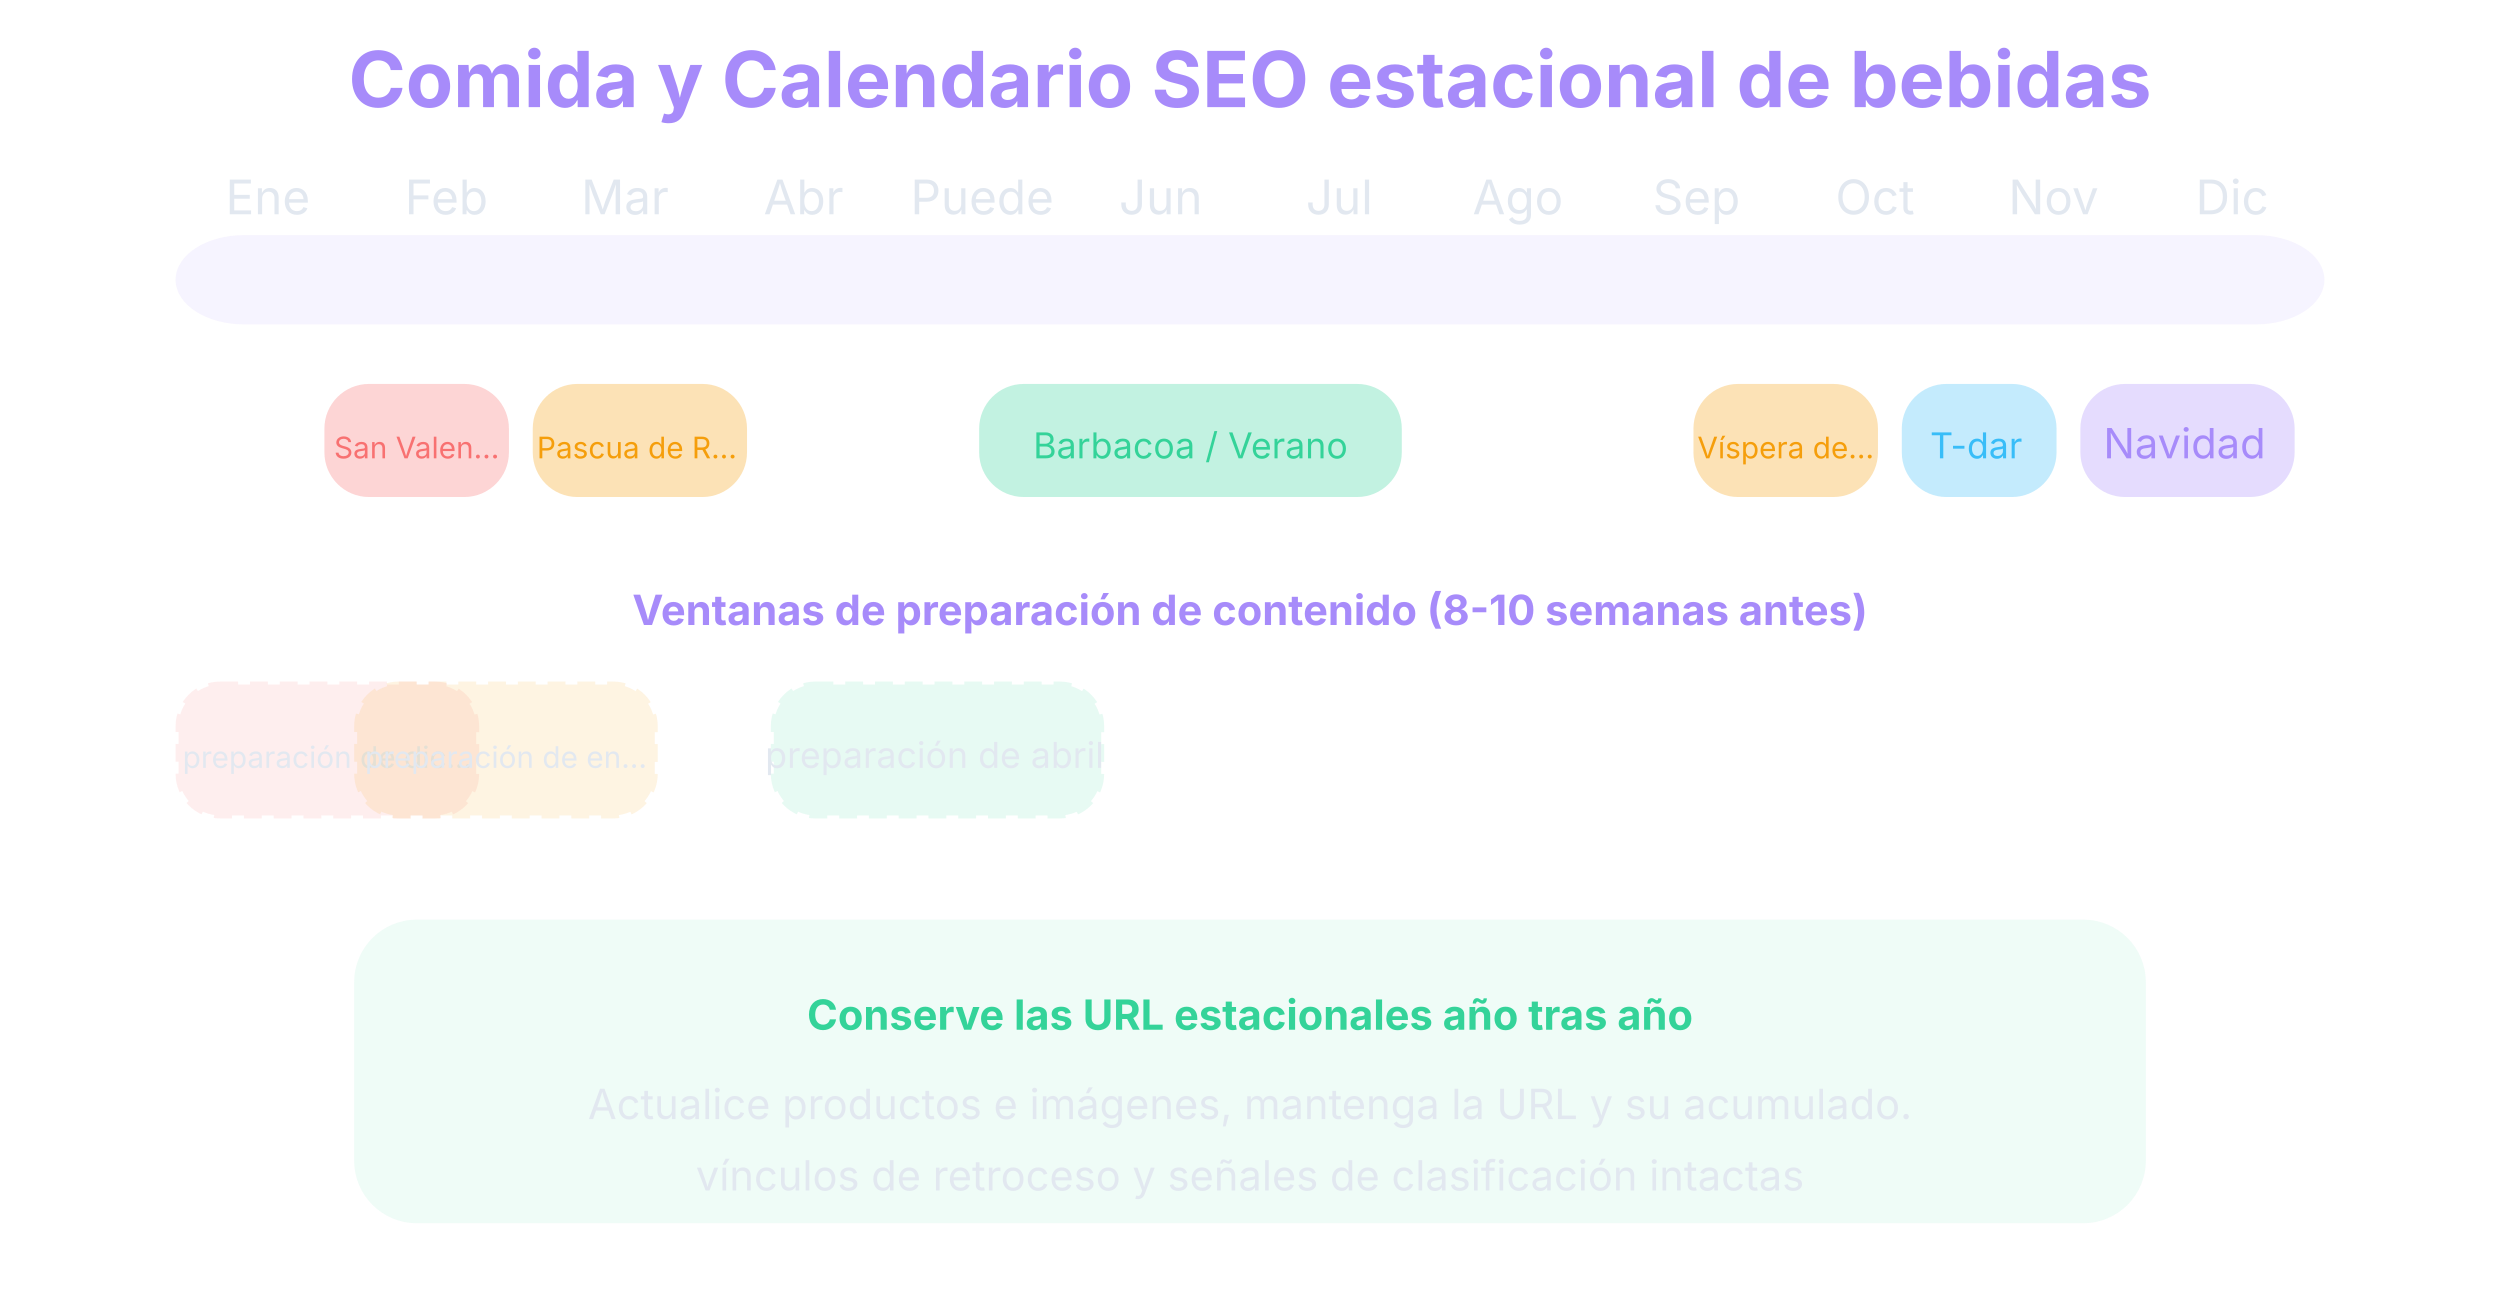
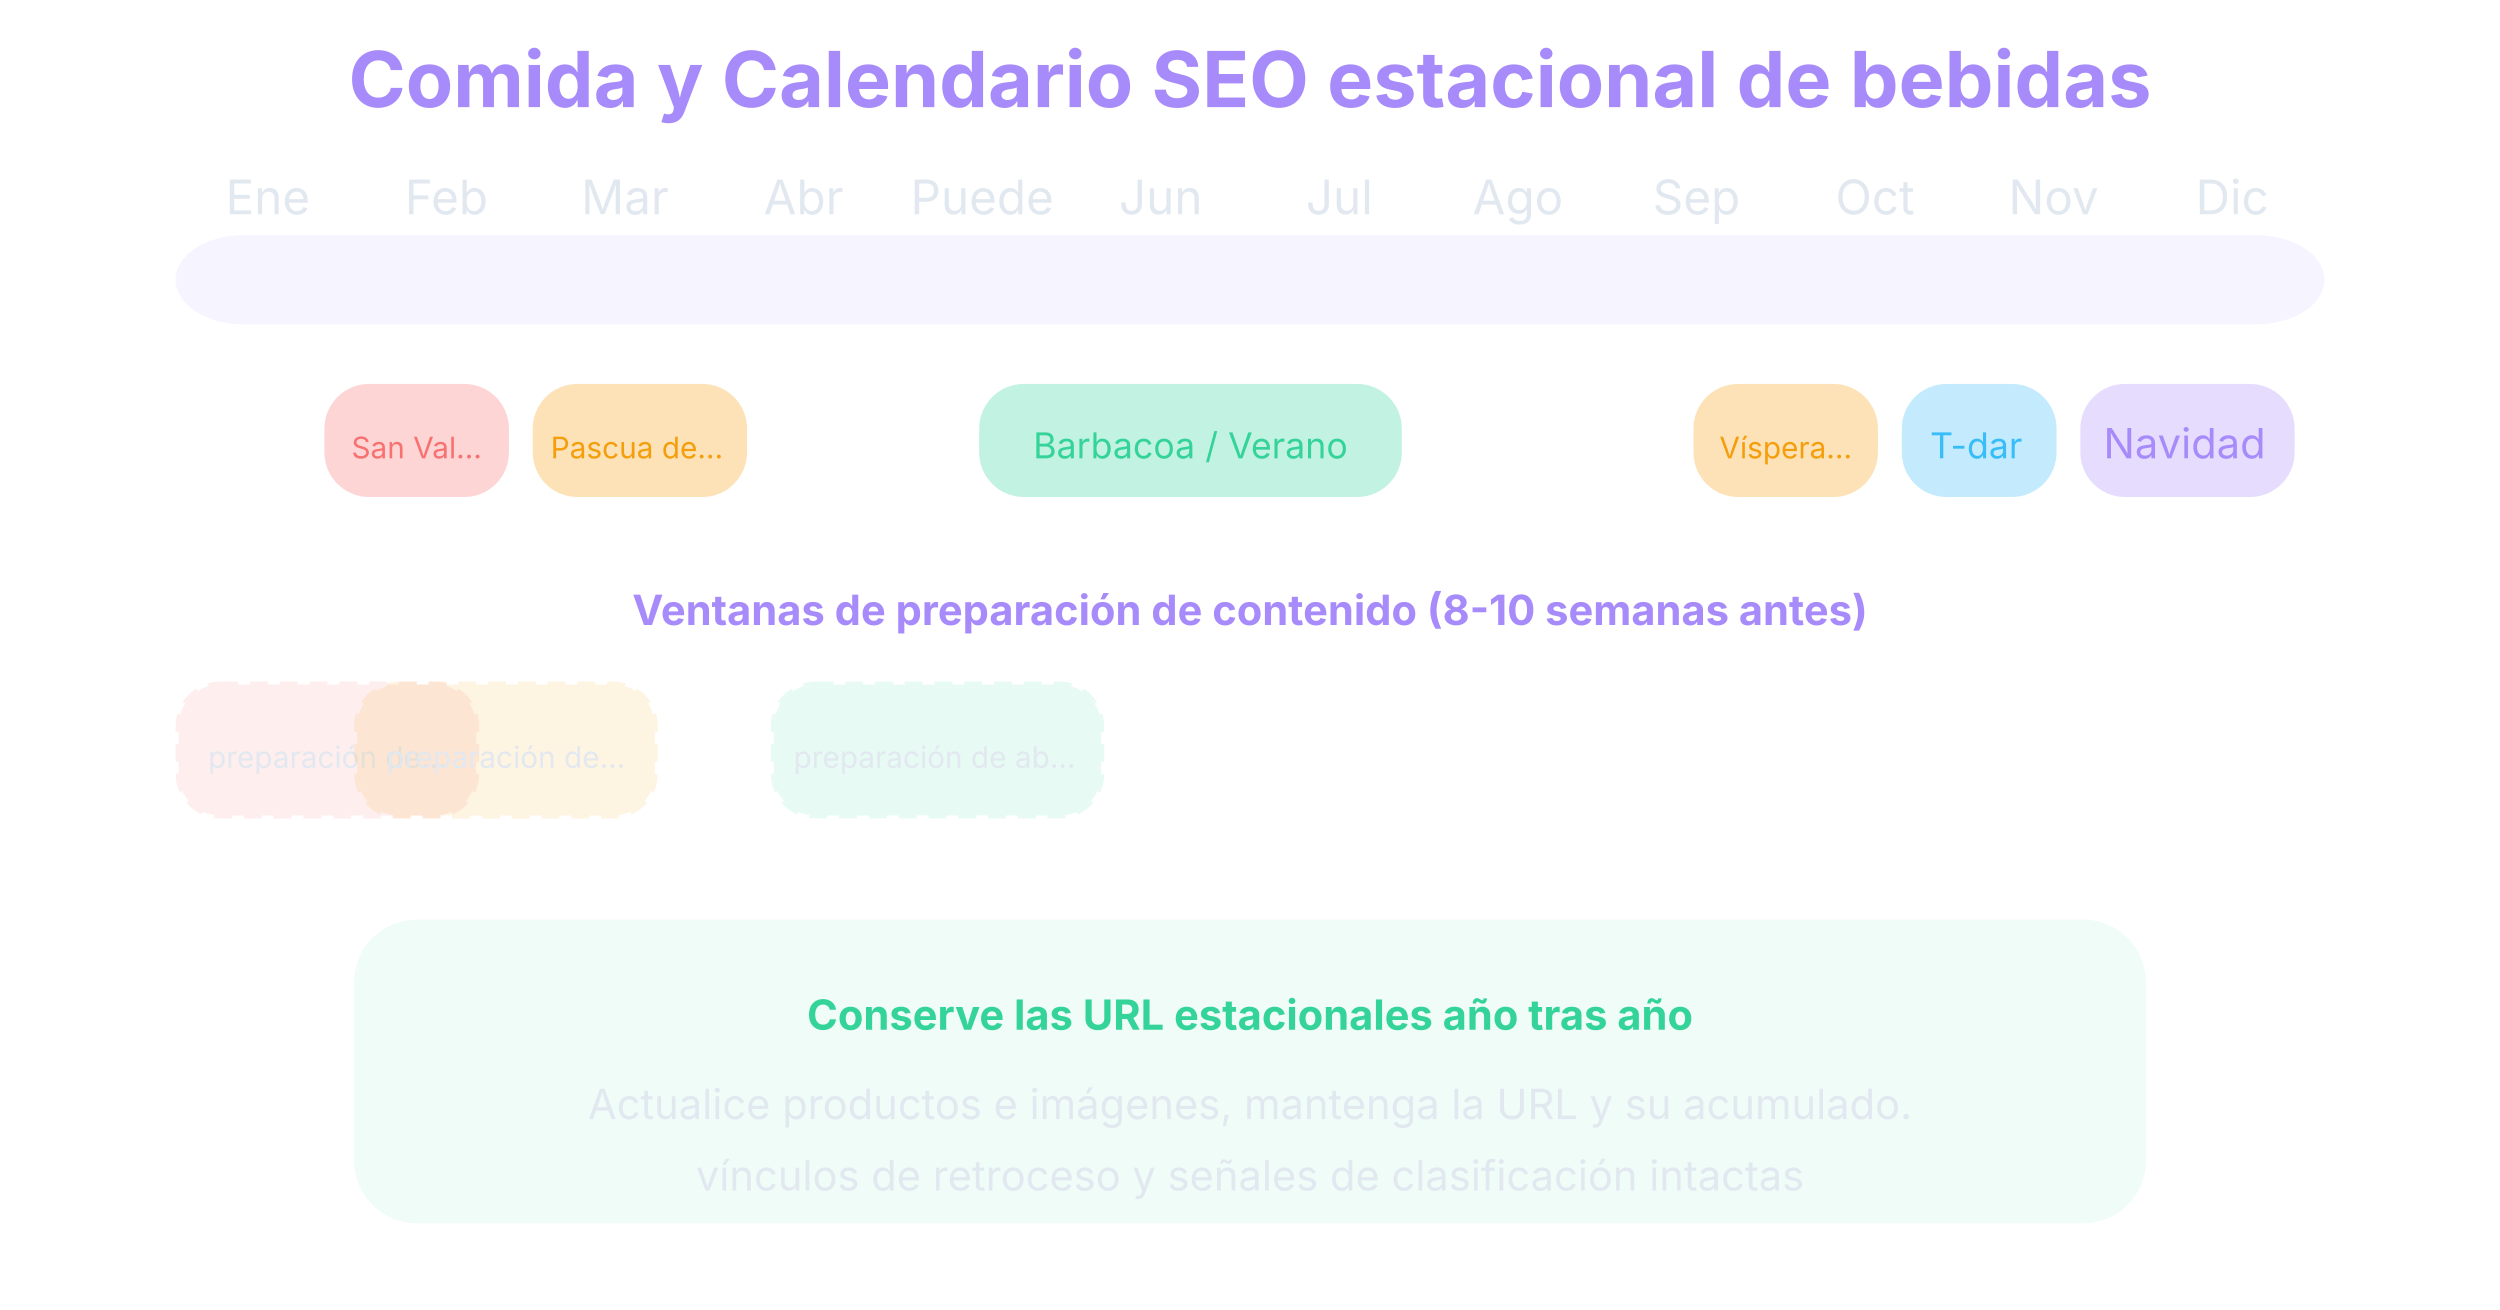
<svg xmlns="http://www.w3.org/2000/svg" viewBox="0 0 420 220" fill="none">
  <text x="210" y="18" text-anchor="middle" font-family="Inter, -apple-system, BlinkMacSystemFont, 'Segoe UI', Roboto, sans-serif" font-size="13" font-weight="bold" fill="#a78bfa">Comida y Calendario SEO estacional de bebidas</text>
  <rect x="30" y="40" width="360" height="14" rx="11" fill="#a78bfa" opacity="0.1" stroke="#a78bfa" stroke-width="1" />
  <text x="45" y="36" text-anchor="middle" font-family="Inter, -apple-system, BlinkMacSystemFont, 'Segoe UI', Roboto, sans-serif" font-size="8" fill="#e2e8f0">Ene</text>
  <text x="75" y="36" text-anchor="middle" font-family="Inter, -apple-system, BlinkMacSystemFont, 'Segoe UI', Roboto, sans-serif" font-size="8" fill="#e2e8f0">Feb</text>
  <text x="105" y="36" text-anchor="middle" font-family="Inter, -apple-system, BlinkMacSystemFont, 'Segoe UI', Roboto, sans-serif" font-size="8" fill="#e2e8f0">Mar</text>
  <text x="135" y="36" text-anchor="middle" font-family="Inter, -apple-system, BlinkMacSystemFont, 'Segoe UI', Roboto, sans-serif" font-size="8" fill="#e2e8f0">Abr</text>
  <text x="165" y="36" text-anchor="middle" font-family="Inter, -apple-system, BlinkMacSystemFont, 'Segoe UI', Roboto, sans-serif" font-size="8" fill="#e2e8f0">Puede</text>
  <text x="195" y="36" text-anchor="middle" font-family="Inter, -apple-system, BlinkMacSystemFont, 'Segoe UI', Roboto, sans-serif" font-size="8" fill="#e2e8f0">Jun</text>
  <text x="225" y="36" text-anchor="middle" font-family="Inter, -apple-system, BlinkMacSystemFont, 'Segoe UI', Roboto, sans-serif" font-size="8" fill="#e2e8f0">Jul</text>
  <text x="255" y="36" text-anchor="middle" font-family="Inter, -apple-system, BlinkMacSystemFont, 'Segoe UI', Roboto, sans-serif" font-size="8" fill="#e2e8f0">Ago</text>
  <text x="285" y="36" text-anchor="middle" font-family="Inter, -apple-system, BlinkMacSystemFont, 'Segoe UI', Roboto, sans-serif" font-size="8" fill="#e2e8f0">Sep</text>
  <text x="315" y="36" text-anchor="middle" font-family="Inter, -apple-system, BlinkMacSystemFont, 'Segoe UI', Roboto, sans-serif" font-size="8" fill="#e2e8f0">Oct</text>
  <text x="345" y="36" text-anchor="middle" font-family="Inter, -apple-system, BlinkMacSystemFont, 'Segoe UI', Roboto, sans-serif" font-size="8" fill="#e2e8f0">Nov</text>
  <text x="375" y="36" text-anchor="middle" font-family="Inter, -apple-system, BlinkMacSystemFont, 'Segoe UI', Roboto, sans-serif" font-size="8" fill="#e2e8f0">Dic</text>
  <rect x="55" y="65" width="30" height="18" rx="7" fill="#f87171" opacity="0.3" stroke="#f87171" stroke-width="1" />
-   <text x="70" y="77" text-anchor="middle" font-family="Inter, -apple-system, BlinkMacSystemFont, 'Segoe UI', Roboto, sans-serif" font-size="5" fill="#f87171">San Valen…</text>
+   <text x="70" y="77" text-anchor="middle" font-family="Inter, -apple-system, BlinkMacSystemFont, 'Segoe UI', Roboto, sans-serif" font-size="5" fill="#f87171">San Val…</text>
  <rect x="90" y="65" width="35" height="18" rx="7" fill="#f59e0b" opacity="0.3" stroke="#f59e0b" stroke-width="1" />
-   <text x="107" y="77" text-anchor="middle" font-family="Inter, -apple-system, BlinkMacSystemFont, 'Segoe UI', Roboto, sans-serif" font-size="5" fill="#f59e0b">Pascua de R…</text>
+   <text x="107" y="77" text-anchor="middle" font-family="Inter, -apple-system, BlinkMacSystemFont, 'Segoe UI', Roboto, sans-serif" font-size="5" fill="#f59e0b">Pascua de…</text>
  <rect x="165" y="65" width="70" height="18" rx="7" fill="#34d399" opacity="0.3" stroke="#34d399" stroke-width="1" />
  <text x="200" y="77" text-anchor="middle" font-family="Inter, -apple-system, BlinkMacSystemFont, 'Segoe UI', Roboto, sans-serif" font-size="6" fill="#34d399">Barbacoa / Verano</text>
  <rect x="285" y="65" width="30" height="18" rx="7" fill="#f59e0b" opacity="0.3" stroke="#f59e0b" stroke-width="1" />
-   <text x="300" y="77" text-anchor="middle" font-family="Inter, -apple-system, BlinkMacSystemFont, 'Segoe UI', Roboto, sans-serif" font-size="5" fill="#f59e0b">Víspera de…</text>
+   <text x="300" y="77" text-anchor="middle" font-family="Inter, -apple-system, BlinkMacSystemFont, 'Segoe UI', Roboto, sans-serif" font-size="5" fill="#f59e0b">Víspera…</text>
  <rect x="320" y="65" width="25" height="18" rx="7" fill="#38bdf8" opacity="0.3" stroke="#38bdf8" stroke-width="1" />
  <text x="332" y="77" text-anchor="middle" font-family="Inter, -apple-system, BlinkMacSystemFont, 'Segoe UI', Roboto, sans-serif" font-size="6" fill="#38bdf8">T-dar</text>
  <rect x="350" y="65" width="35" height="18" rx="7" fill="#a78bfa" opacity="0.3" stroke="#a78bfa" stroke-width="1" />
  <text x="367" y="77" text-anchor="middle" font-family="Inter, -apple-system, BlinkMacSystemFont, 'Segoe UI', Roboto, sans-serif" font-size="7" fill="#a78bfa">Navidad</text>
  <text x="210" y="105" text-anchor="middle" font-family="Inter, -apple-system, BlinkMacSystemFont, 'Segoe UI', Roboto, sans-serif" font-size="7" fill="#a78bfa" font-weight="bold">Ventanas de preparación de contenido (8-10 semanas antes)</text>
  <rect x="30" y="115" width="50" height="22" rx="7" fill="#f87171" opacity="0.12" stroke="#f87171" stroke-width="1" stroke-dasharray="3,2" />
-   <text x="55" y="129" text-anchor="middle" font-family="Inter, -apple-system, BlinkMacSystemFont, 'Segoe UI', Roboto, sans-serif" font-size="5" fill="#e2e8f0">preparación de dic…</text>
+   <text x="55" y="129" text-anchor="middle" font-family="Inter, -apple-system, BlinkMacSystemFont, 'Segoe UI', Roboto, sans-serif" font-size="5" fill="#e2e8f0">preparación de…</text>
  <rect x="60" y="115" width="50" height="22" rx="7" fill="#f59e0b" opacity="0.12" stroke="#f59e0b" stroke-width="1" stroke-dasharray="3,2" />
-   <text x="85" y="129" text-anchor="middle" font-family="Inter, -apple-system, BlinkMacSystemFont, 'Segoe UI', Roboto, sans-serif" font-size="5" fill="#e2e8f0">preparación de en…</text>
+   <text x="85" y="129" text-anchor="middle" font-family="Inter, -apple-system, BlinkMacSystemFont, 'Segoe UI', Roboto, sans-serif" font-size="5" fill="#e2e8f0">preparación de…</text>
  <rect x="130" y="115" width="55" height="22" rx="7" fill="#34d399" opacity="0.12" stroke="#34d399" stroke-width="1" stroke-dasharray="3,2" />
-   <text x="157" y="129" text-anchor="middle" font-family="Inter, -apple-system, BlinkMacSystemFont, 'Segoe UI', Roboto, sans-serif" font-size="6" fill="#e2e8f0">preparación de abril</text>
+   <text x="157" y="129" text-anchor="middle" font-family="Inter, -apple-system, BlinkMacSystemFont, 'Segoe UI', Roboto, sans-serif" font-size="5" fill="#e2e8f0">preparación de ab…</text>
  <rect x="60" y="155" width="300" height="50" rx="10" fill="#34d399" opacity="0.08" stroke="#34d399" stroke-width="1" />
  <text x="210" y="173" text-anchor="middle" font-family="Inter, -apple-system, BlinkMacSystemFont, 'Segoe UI', Roboto, sans-serif" font-size="7" fill="#34d399" font-weight="bold">Conserve las URL estacionales año tras año</text>
  <text x="210" y="188" text-anchor="middle" font-family="Inter, -apple-system, BlinkMacSystemFont, 'Segoe UI', Roboto, sans-serif" font-size="7" fill="#e2e8f0">Actualice productos e imágenes, mantenga la URL y su acumulado.</text>
  <text x="210" y="200" text-anchor="middle" font-family="Inter, -apple-system, BlinkMacSystemFont, 'Segoe UI', Roboto, sans-serif" font-size="7" fill="#e2e8f0">vínculos de retroceso y señales de clasificación intactas</text>
</svg>
